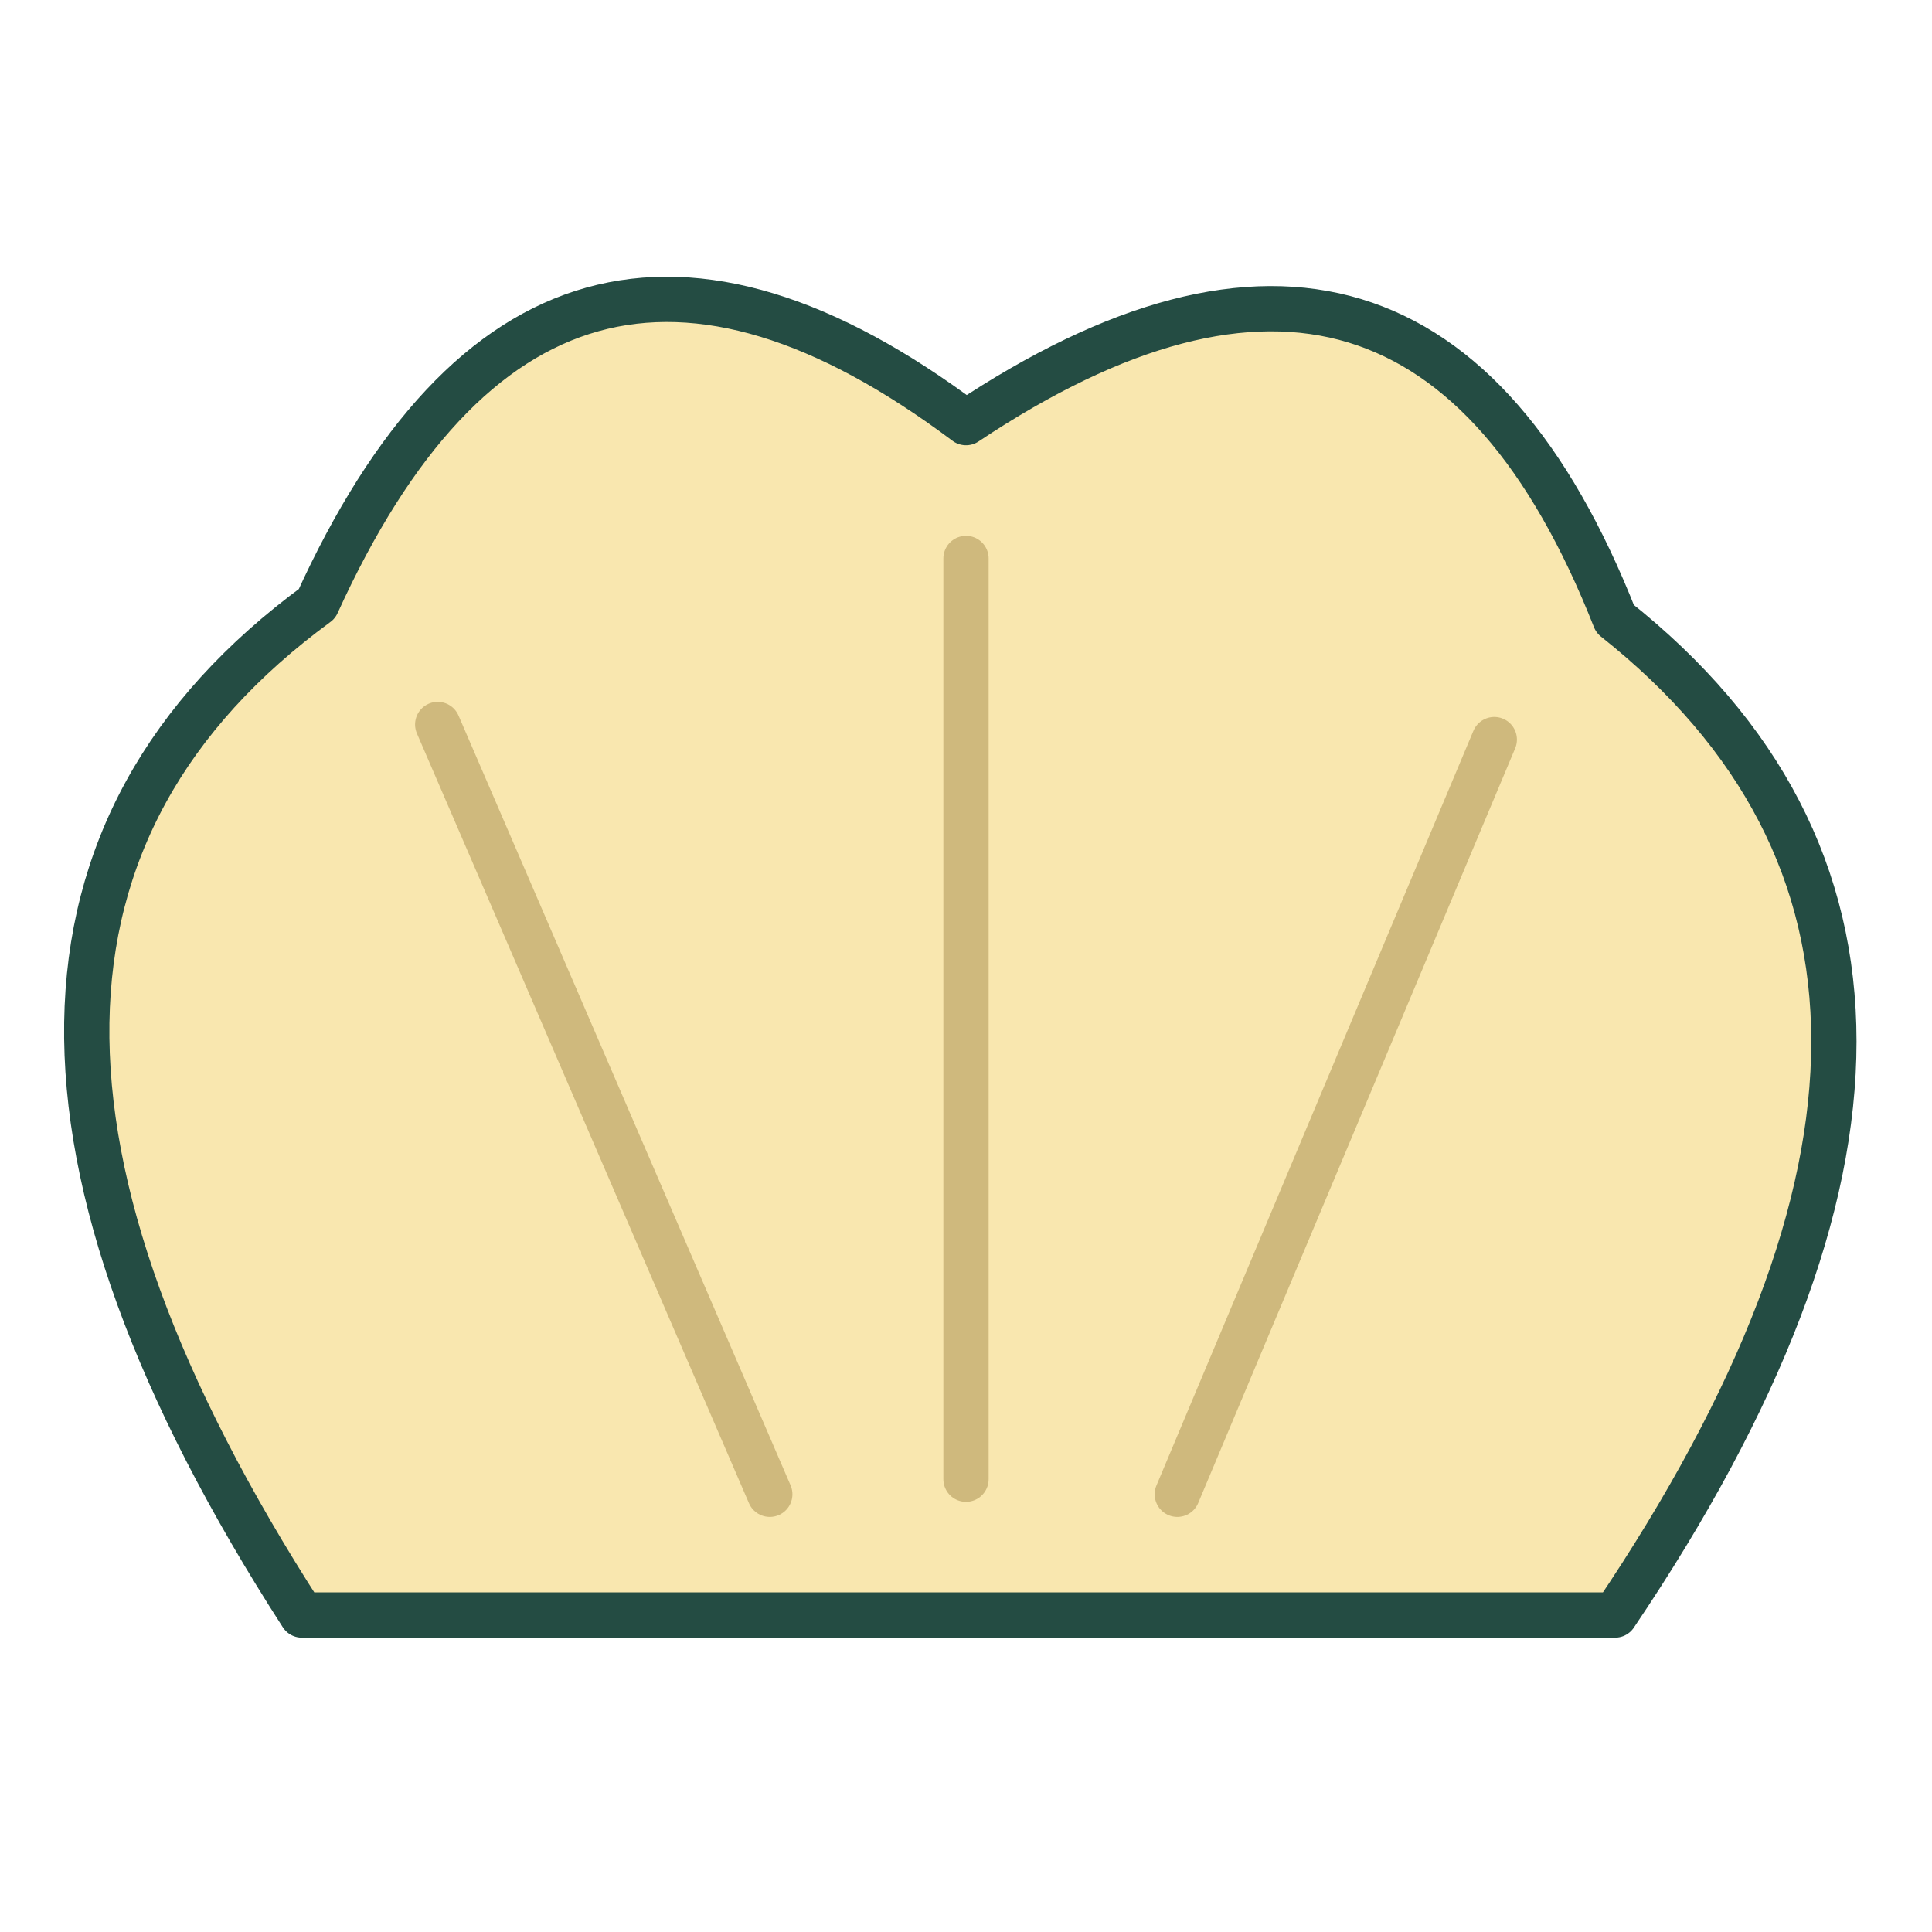
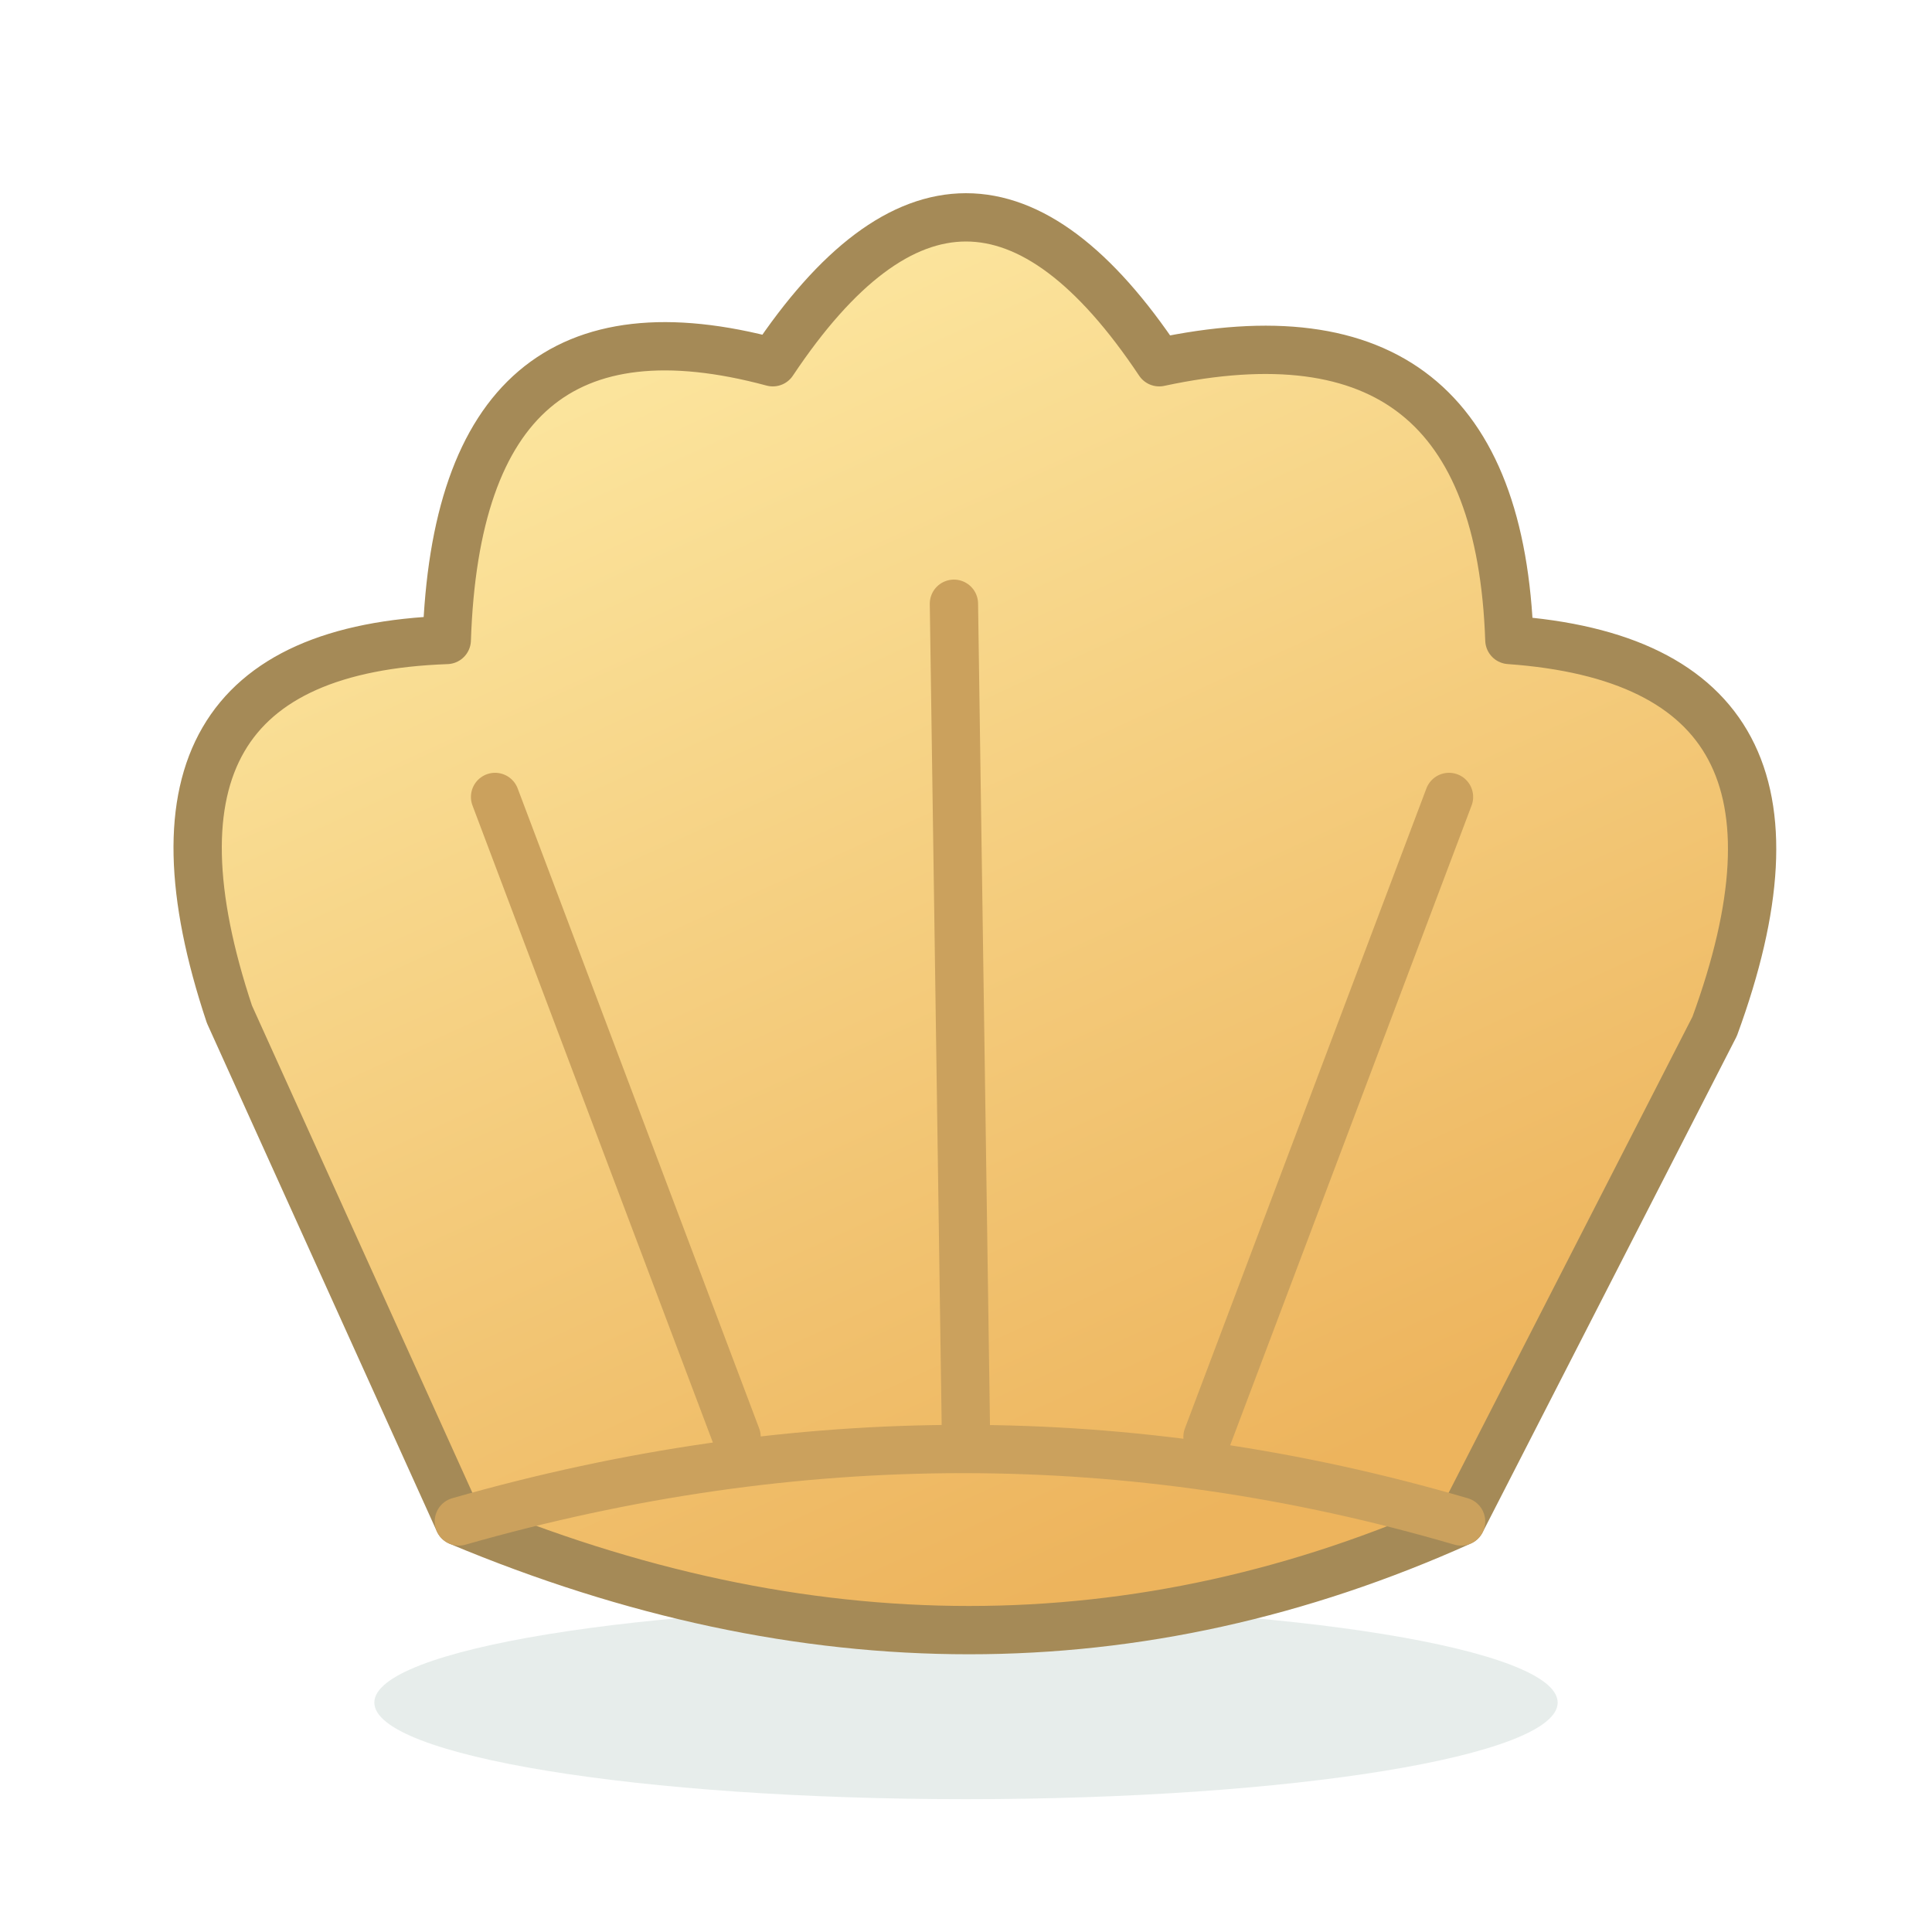
- <svg xmlns="http://www.w3.org/2000/svg" viewBox="0 0 128 128" fill="none">
-   <g stroke="#244c43" stroke-width="3" stroke-linecap="round" stroke-linejoin="round">
-     <path d="M20 107Q-9 62 21 40Q36 7 64 28Q94 8 107 41Q136 64 107 107Z" fill="#f9e7af" />
-     <path d="M64 98V37M51 99L29 48M78 99L99 49" stroke="#cfb97d" />
+ <svg xmlns="http://www.w3.org/2000/svg" viewBox="0 0 160 160" fill="none">
+   <defs>
+     <linearGradient id="gold" x2=".5" y2="1">
+       <stop stop-color="#fff0ac" />
+       <stop offset="1" stop-color="#edb45d" />
+     </linearGradient>
+     <linearGradient id="mint" x2=".8" y2="1">
+       <stop stop-color="#bde3cd" />
+       <stop offset="1" stop-color="#69ab91" />
+     </linearGradient>
+     <linearGradient id="water" x2=".8" y2="1">
+       <stop stop-color="#c3f0f1" />
+       <stop offset="1" stop-color="#70b5c3" />
+     </linearGradient>
+     <linearGradient id="pink" x2=".8" y2="1">
+       <stop stop-color="#ffd5c7" />
+       <stop offset="1" stop-color="#e9a093" />
+     </linearGradient>
+     <radialGradient id="pearl">
+       <stop stop-color="#fffef9" />
+       <stop offset=".65" stop-color="#f4eada" />
+       <stop offset="1" stop-color="#b5d9d5" />
+     </radialGradient>
+   </defs>
+   <ellipse cx="80" cy="141" rx="49" ry="8" fill="#346a57" opacity=".12" />
+   <g stroke="#a58a57" stroke-width="4" stroke-linecap="round" stroke-linejoin="round">
+     <path d="M38 126 19 84Q9 54 37 53q1-30 27-23 16-24 32 0 28-6 29 23 28 2 17 32l-21 41q-40 18-83 0Z" fill="url(#gold)" />
+     <path d="m80 119-1-69m-18 69L41 66m59 53 20-53M38 126q42-12 83 0" stroke="#cba15d" />
  </g>
</svg>
